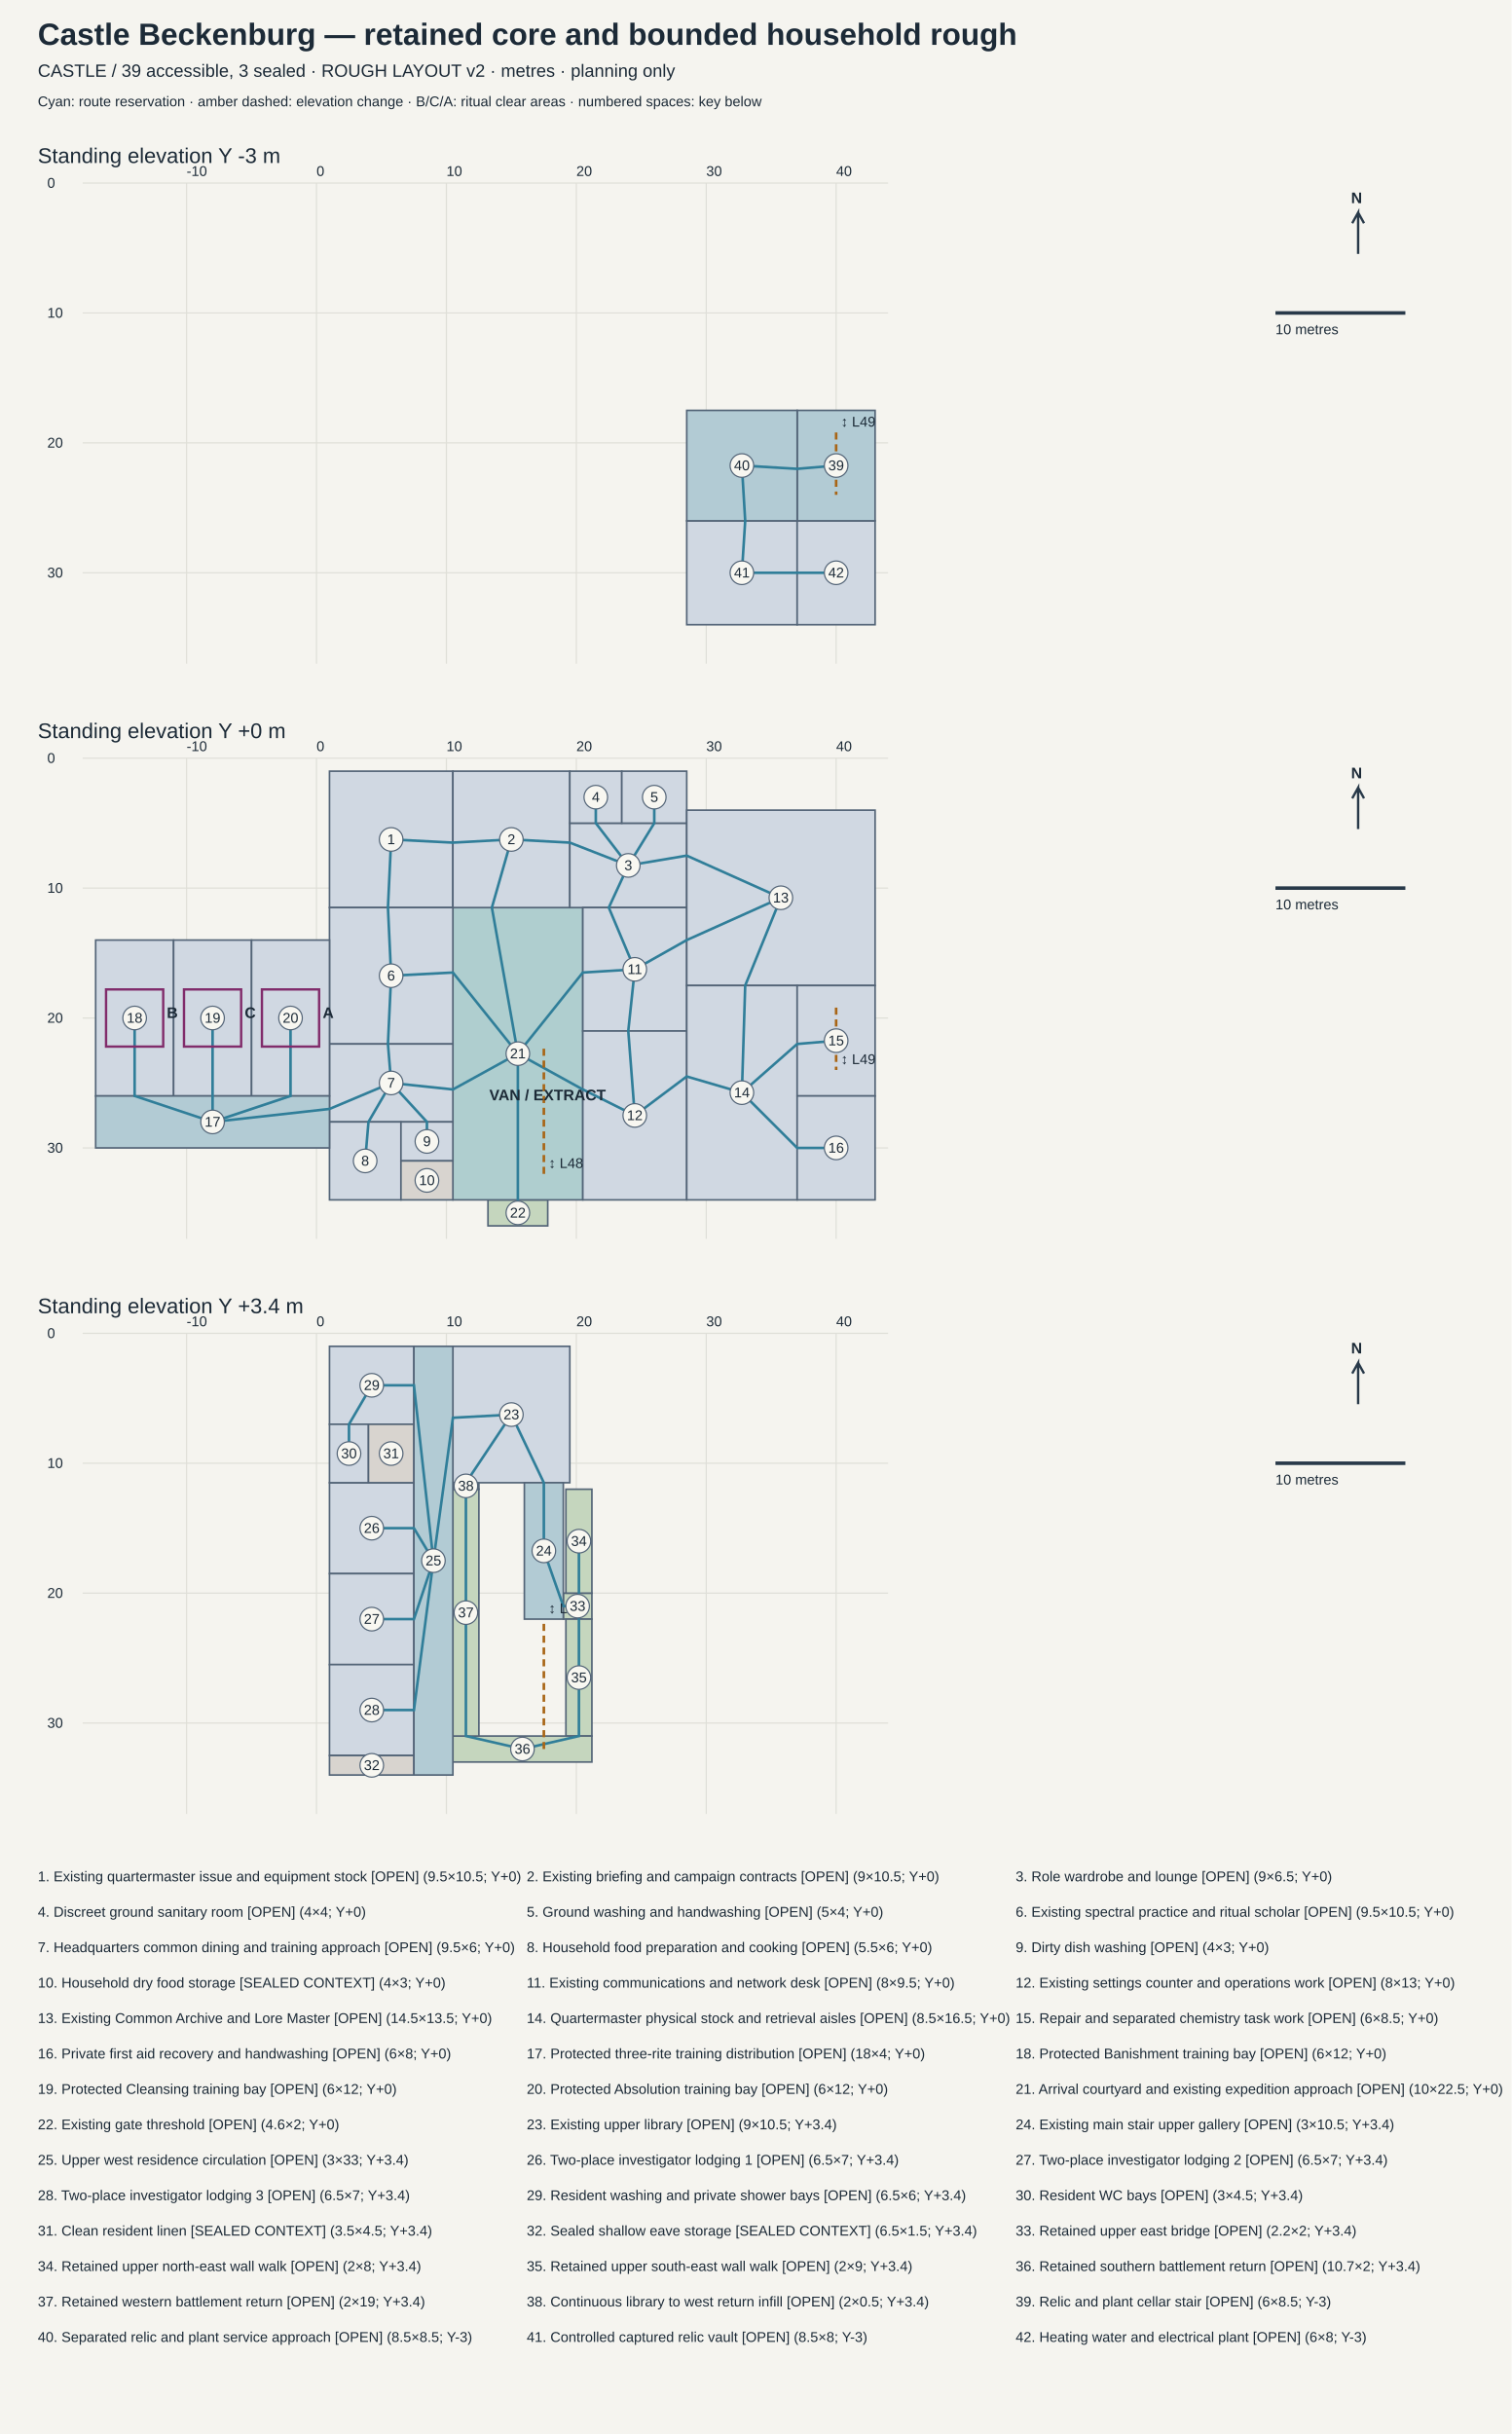
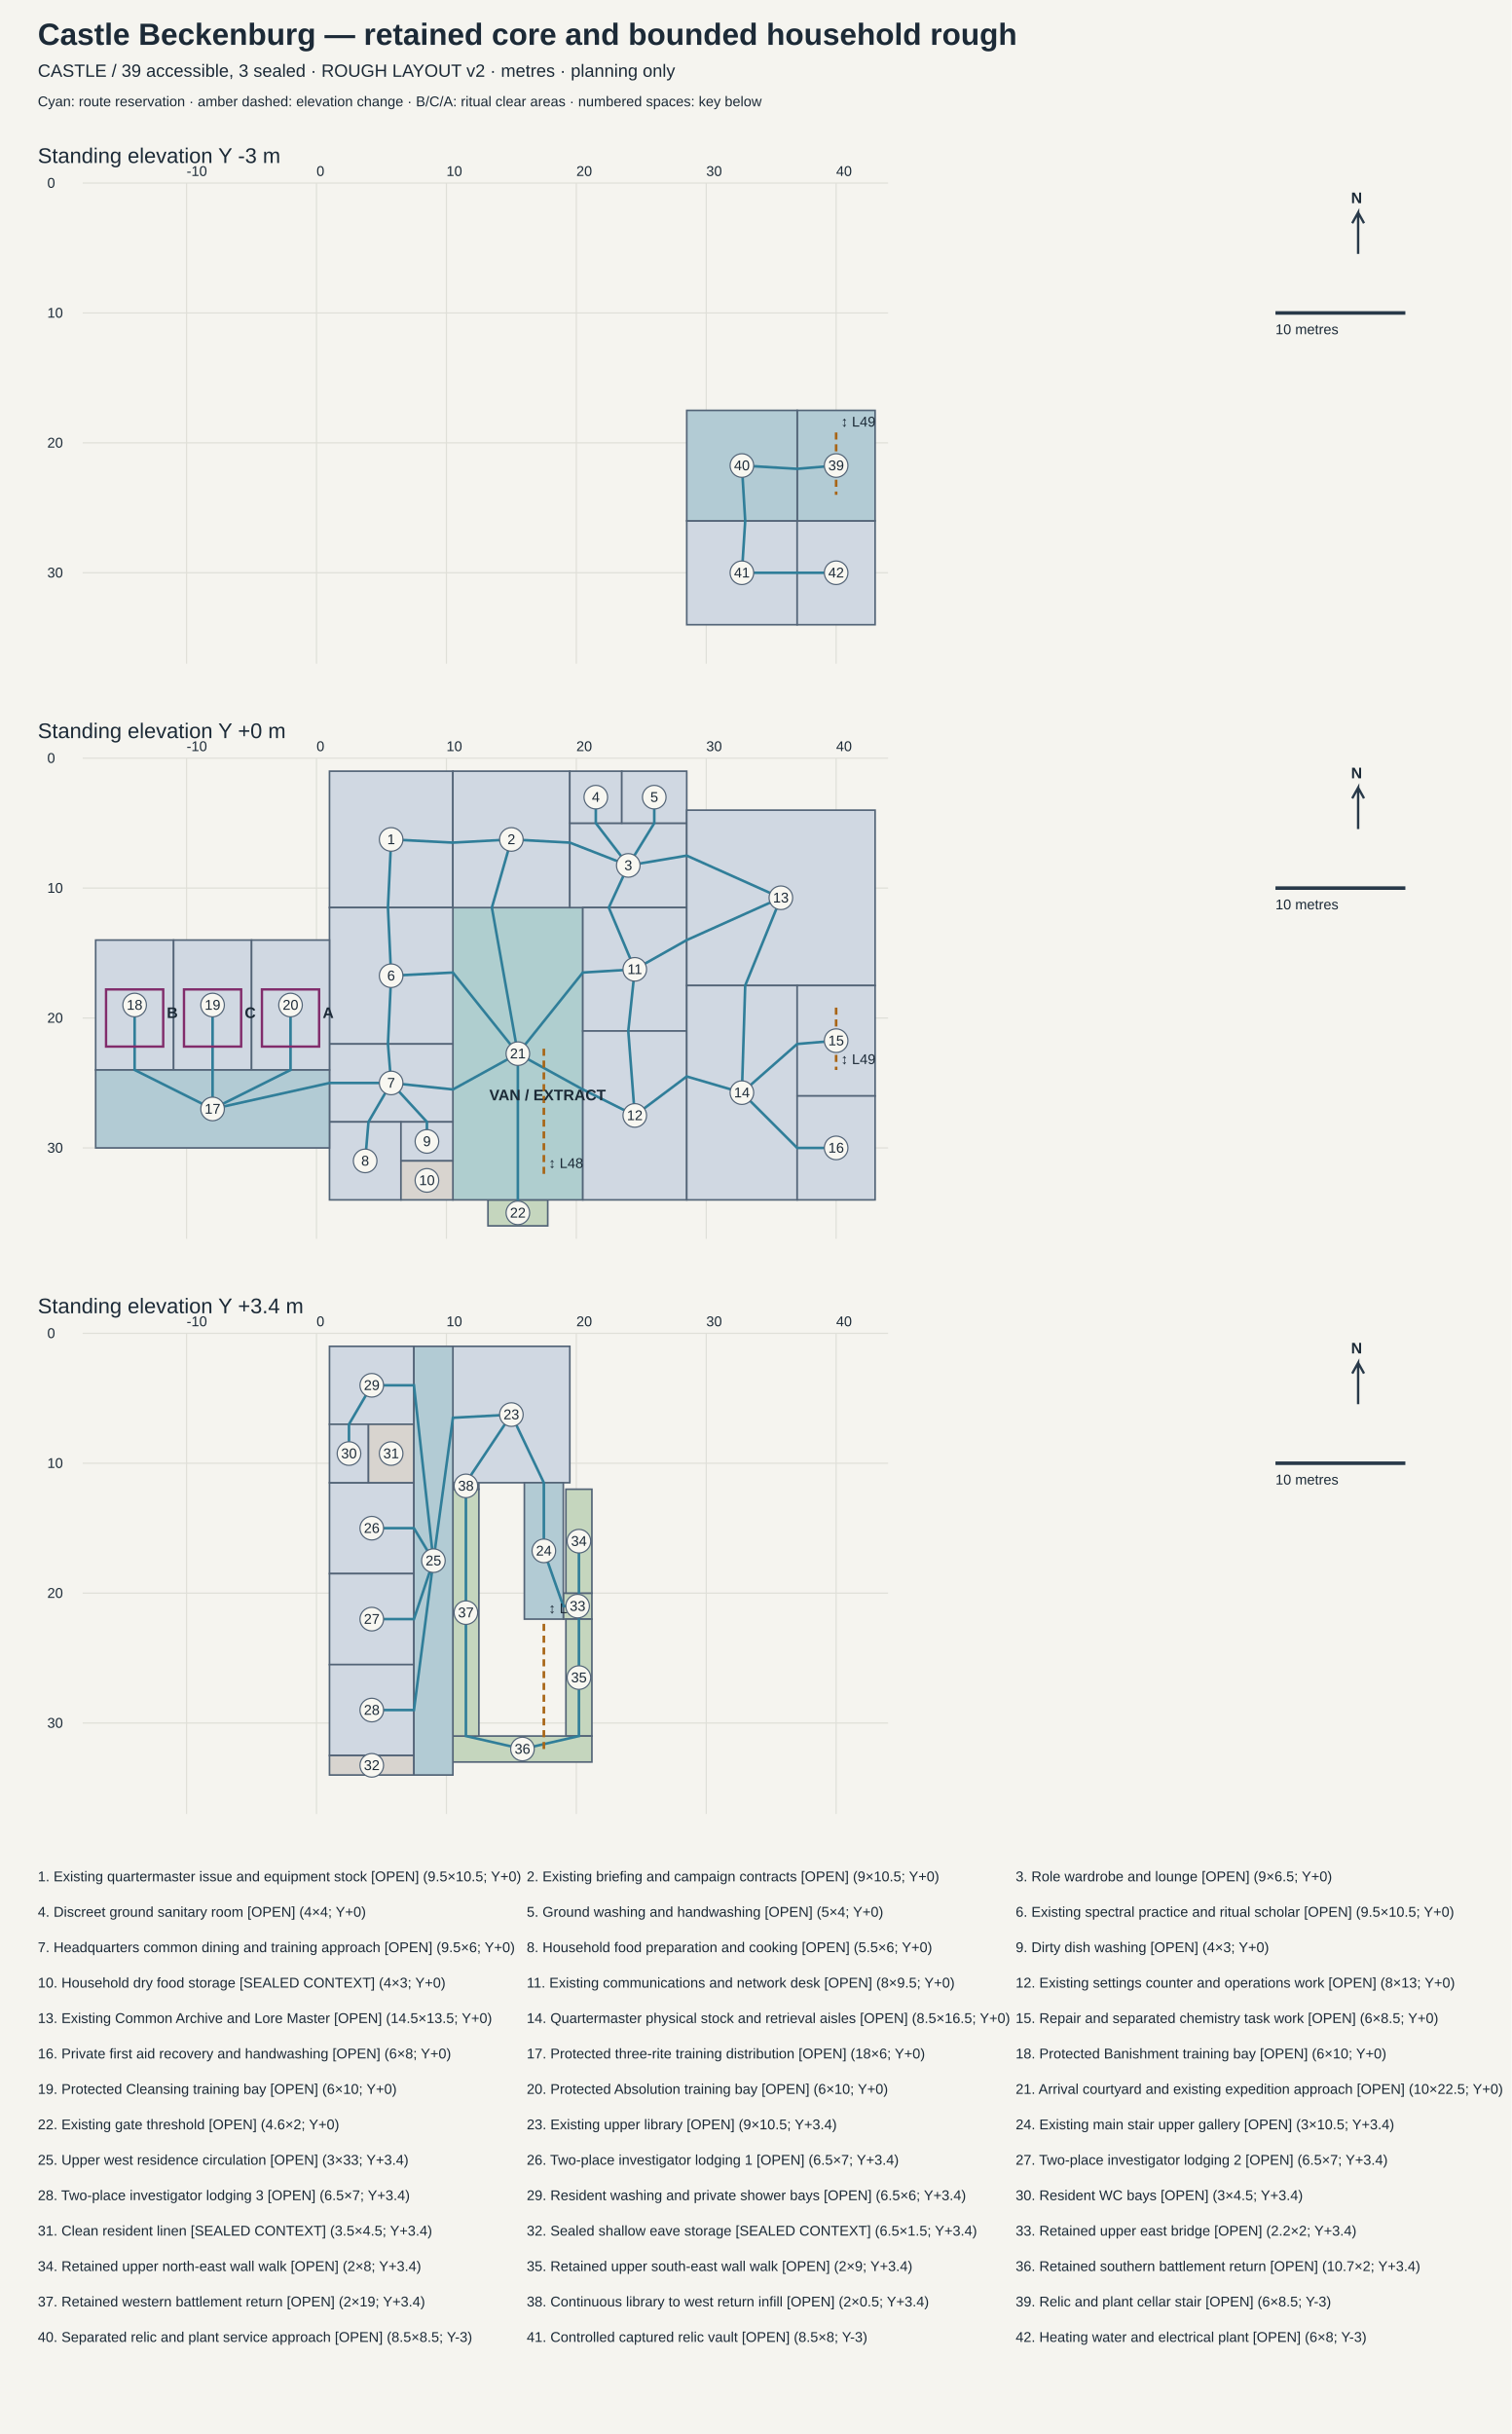
<svg xmlns="http://www.w3.org/2000/svg" width="1280" height="2061" viewBox="0 0 1280 2061">
  <style>text{font-family:Arial,sans-serif;fill:#1c2a37}.small{font-size:12px}.label{font-size:13px;font-weight:bold}.title{font-size:26px;font-weight:bold}</style>
  <rect width="100%" height="100%" fill="#f5f4ef" />
  <text x="32" y="38" class="title">Castle Beckenburg — retained core and bounded household rough</text>
  <text x="32" y="65" font-size="15">CASTLE / 39 accessible, 3 sealed · ROUGH LAYOUT v2 · metres · planning only</text>
  <text x="32" y="90" class="small">Cyan: route reservation · amber dashed: elevation change · B/C/A: ritual clear areas · numbered spaces: key below</text>
  <text x="32" y="138.0" font-size="18">Standing elevation Y -3 m</text>
  <path d="M158.0,155.0 v407.0" stroke="#dfdfd8" />
  <text x="158.0" y="149.0" class="small">-10</text>
  <path d="M268.0,155.0 v407.0" stroke="#dfdfd8" />
  <text x="268.0" y="149.0" class="small">0</text>
  <path d="M378.0,155.0 v407.0" stroke="#dfdfd8" />
  <text x="378.0" y="149.0" class="small">10</text>
  <path d="M488.0,155.0 v407.0" stroke="#dfdfd8" />
  <text x="488.0" y="149.0" class="small">20</text>
  <path d="M598.0,155.0 v407.0" stroke="#dfdfd8" />
  <text x="598.0" y="149.0" class="small">30</text>
  <path d="M708.0,155.0 v407.0" stroke="#dfdfd8" />
  <text x="708.0" y="149.0" class="small">40</text>
  <path d="M70.0,155.0 h682.0" stroke="#dfdfd8" />
  <text x="40.0" y="159.0" class="small">0</text>
  <path d="M70.0,265.0 h682.0" stroke="#dfdfd8" />
  <text x="40.0" y="269.0" class="small">10</text>
  <path d="M70.0,375.0 h682.0" stroke="#dfdfd8" />
  <text x="40.0" y="379.0" class="small">20</text>
  <path d="M70.0,485.0 h682.0" stroke="#dfdfd8" />
  <text x="40.0" y="489.0" class="small">30</text>
  <rect x="581.5" y="441.0" width="93.5" height="88.0" fill="#d0d8e2" stroke="#536477" stroke-width="1.4" />
  <rect x="675.0" y="441.0" width="66.0" height="88.0" fill="#d0d8e2" stroke="#536477" stroke-width="1.4" />
  <rect x="675.0" y="347.5" width="66.0" height="93.5" fill="#b2cbd4" stroke="#536477" stroke-width="1.4" />
  <rect x="581.5" y="347.5" width="93.5" height="93.5" fill="#b2cbd4" stroke="#536477" stroke-width="1.4" />
  <path d="M708.0,394.2 L675.0,397.0 L628.2,394.2" fill="none" stroke="#307e99" stroke-width="2.2" />
  <path d="M628.2,394.2 L631.0,441.0 L628.2,485.0" fill="none" stroke="#307e99" stroke-width="2.2" />
  <path d="M628.2,485.0 L675.0,485.0 L708.0,485.0" fill="none" stroke="#307e99" stroke-width="2.2" />
  <path d="M708.0,366.2 L708.0,419.0" fill="none" stroke="#a86516" stroke-width="2.2" stroke-dasharray="6 4" />
  <text x="712.0" y="361.2" class="small">↕ L49</text>
  <circle cx="708.0" cy="394.2" r="10" fill="#f8f7f1" stroke="#536477" />
  <text x="708.0" y="398.2" text-anchor="middle" class="small">39</text>
  <circle cx="628.2" cy="394.2" r="10" fill="#f8f7f1" stroke="#536477" />
  <text x="628.2" y="398.2" text-anchor="middle" class="small">40</text>
  <circle cx="628.2" cy="485.0" r="10" fill="#f8f7f1" stroke="#536477" />
  <text x="628.2" y="489.0" text-anchor="middle" class="small">41</text>
  <circle cx="708.0" cy="485.0" r="10" fill="#f8f7f1" stroke="#536477" />
  <text x="708.0" y="489.0" text-anchor="middle" class="small">42</text>
  <path d="M1150,215.0 v-35 l-5,9 m5,-9 l5,9" fill="none" stroke="#283949" stroke-width="2" />
  <text x="1144" y="172.0" class="label">N</text>
  <path d="M1080,265.0 h110.0" stroke="#283949" stroke-width="3" />
  <text x="1080" y="283.0" class="small">10 metres</text>
  <text x="32" y="625.0" font-size="18">Standing elevation Y +0 m</text>
  <path d="M158.0,642.0 v407.0" stroke="#dfdfd8" />
  <text x="158.0" y="636.0" class="small">-10</text>
  <path d="M268.0,642.0 v407.0" stroke="#dfdfd8" />
  <text x="268.0" y="636.0" class="small">0</text>
  <path d="M378.0,642.0 v407.0" stroke="#dfdfd8" />
  <text x="378.0" y="636.0" class="small">10</text>
  <path d="M488.0,642.0 v407.0" stroke="#dfdfd8" />
  <text x="488.0" y="636.0" class="small">20</text>
  <path d="M598.0,642.0 v407.0" stroke="#dfdfd8" />
  <text x="598.0" y="636.0" class="small">30</text>
  <path d="M708.0,642.0 v407.0" stroke="#dfdfd8" />
  <text x="708.0" y="636.0" class="small">40</text>
  <path d="M70.0,642.0 h682.0" stroke="#dfdfd8" />
  <text x="40.0" y="646.0" class="small">0</text>
  <path d="M70.0,752.0 h682.0" stroke="#dfdfd8" />
  <text x="40.0" y="756.0" class="small">10</text>
  <path d="M70.0,862.0 h682.0" stroke="#dfdfd8" />
  <text x="40.0" y="866.0" class="small">20</text>
  <path d="M70.0,972.0 h682.0" stroke="#dfdfd8" />
  <text x="40.0" y="976.0" class="small">30</text>
  <rect x="413.2" y="1016.0" width="50.6" height="22.0" fill="#c5d6be" stroke="#536477" stroke-width="1.4" />
  <rect x="383.5" y="768.5" width="110.0" height="247.5" fill="#afcecf" stroke="#536477" stroke-width="1.4" />
  <rect x="279.0" y="653.0" width="104.5" height="115.5" fill="#d0d8e2" stroke="#536477" stroke-width="1.4" />
  <rect x="383.5" y="653.0" width="99.0" height="115.5" fill="#d0d8e2" stroke="#536477" stroke-width="1.4" />
  <rect x="482.5" y="697.0" width="99.0" height="71.5" fill="#d0d8e2" stroke="#536477" stroke-width="1.4" />
  <rect x="482.5" y="653.0" width="44.0" height="44.0" fill="#d0d8e2" stroke="#536477" stroke-width="1.4" />
  <rect x="526.5" y="653.0" width="55.0" height="44.0" fill="#d0d8e2" stroke="#536477" stroke-width="1.4" />
  <rect x="279.0" y="768.5" width="104.5" height="115.5" fill="#d0d8e2" stroke="#536477" stroke-width="1.4" />
  <rect x="279.0" y="884.0" width="104.5" height="66.0" fill="#d0d8e2" stroke="#536477" stroke-width="1.4" />
  <rect x="279.0" y="950.0" width="60.5" height="66.0" fill="#d0d8e2" stroke="#536477" stroke-width="1.4" />
  <rect x="339.5" y="950.0" width="44.0" height="33.0" fill="#d0d8e2" stroke="#536477" stroke-width="1.4" />
  <rect x="339.5" y="983.0" width="44.0" height="33.0" fill="#d8d4cf" stroke="#536477" stroke-width="1.4" />
  <rect x="493.5" y="768.5" width="88.0" height="104.5" fill="#d0d8e2" stroke="#536477" stroke-width="1.4" />
  <rect x="493.5" y="873.0" width="88.0" height="143.0" fill="#d0d8e2" stroke="#536477" stroke-width="1.4" />
  <rect x="581.5" y="686.0" width="159.5" height="148.5" fill="#d0d8e2" stroke="#536477" stroke-width="1.4" />
  <rect x="581.5" y="834.5" width="93.5" height="181.5" fill="#d0d8e2" stroke="#536477" stroke-width="1.4" />
  <rect x="675.0" y="834.5" width="66.0" height="93.5" fill="#d0d8e2" stroke="#536477" stroke-width="1.4" />
  <rect x="675.0" y="928.0" width="66.0" height="88.0" fill="#d0d8e2" stroke="#536477" stroke-width="1.4" />
-   <rect x="81.0" y="796.0" width="66.0" height="132.0" fill="#d0d8e2" stroke="#536477" stroke-width="1.4" />
-   <rect x="147.0" y="796.0" width="66.0" height="132.0" fill="#d0d8e2" stroke="#536477" stroke-width="1.4" />
-   <rect x="213.0" y="796.0" width="66.0" height="132.0" fill="#d0d8e2" stroke="#536477" stroke-width="1.4" />
-   <rect x="81.0" y="928.0" width="198.0" height="44.0" fill="#b2cbd4" stroke="#536477" stroke-width="1.4" />
+   <rect x="81.0" y="796.0" width="66.0" height="110.0" fill="#d0d8e2" stroke="#536477" stroke-width="1.4" />
+   <rect x="147.0" y="796.0" width="66.0" height="110.0" fill="#d0d8e2" stroke="#536477" stroke-width="1.4" />
+   <rect x="213.0" y="796.0" width="66.0" height="110.0" fill="#d0d8e2" stroke="#536477" stroke-width="1.4" />
+   <rect x="81.0" y="906.0" width="198.0" height="66.0" fill="#b2cbd4" stroke="#536477" stroke-width="1.4" />
  <path d="M438.5,1027.0 L438.5,1016.0 L438.5,892.2" fill="none" stroke="#307e99" stroke-width="2.2" />
  <path d="M438.5,892.2 L416.5,768.5 L433.0,710.8" fill="none" stroke="#307e99" stroke-width="2.2" />
  <path d="M438.5,892.2 L383.5,823.5 L331.2,826.2" fill="none" stroke="#307e99" stroke-width="2.2" />
  <path d="M438.5,892.2 L383.5,922.5 L331.2,917.0" fill="none" stroke="#307e99" stroke-width="2.2" />
  <path d="M438.5,892.2 L493.5,823.5 L537.5,820.8" fill="none" stroke="#307e99" stroke-width="2.2" />
  <path d="M438.5,892.2 L493.5,922.5 L537.5,944.5" fill="none" stroke="#307e99" stroke-width="2.2" />
  <path d="M331.2,710.8 L383.5,713.5 L433.0,710.8" fill="none" stroke="#307e99" stroke-width="2.2" />
  <path d="M433.0,710.8 L482.5,713.5 L532.0,732.8" fill="none" stroke="#307e99" stroke-width="2.2" />
  <path d="M331.2,710.8 L328.5,768.5 L331.2,826.2" fill="none" stroke="#307e99" stroke-width="2.2" />
  <path d="M532.0,732.8 L515.5,768.5 L537.5,820.8" fill="none" stroke="#307e99" stroke-width="2.2" />
  <path d="M532.0,732.8 L504.5,697.0 L504.5,675.0" fill="none" stroke="#307e99" stroke-width="2.2" />
  <path d="M532.0,732.8 L554.0,697.0 L554.0,675.0" fill="none" stroke="#307e99" stroke-width="2.2" />
  <path d="M331.2,826.2 L328.5,884.0 L331.2,917.0" fill="none" stroke="#307e99" stroke-width="2.2" />
  <path d="M331.2,917.0 L312.0,950.0 L309.2,983.0" fill="none" stroke="#307e99" stroke-width="2.2" />
  <path d="M331.2,917.0 L361.5,950.0 L361.5,966.5" fill="none" stroke="#307e99" stroke-width="2.2" />
  <path d="M537.5,820.8 L532.0,873.0 L537.5,944.5" fill="none" stroke="#307e99" stroke-width="2.2" />
  <path d="M537.5,820.8 L581.5,796.0 L661.2,760.2" fill="none" stroke="#307e99" stroke-width="2.2" />
  <path d="M532.0,732.8 L581.5,724.5 L661.2,760.2" fill="none" stroke="#307e99" stroke-width="2.2" />
  <path d="M537.5,944.5 L581.5,911.5 L628.2,925.2" fill="none" stroke="#307e99" stroke-width="2.2" />
  <path d="M661.2,760.2 L631.0,834.5 L628.2,925.2" fill="none" stroke="#307e99" stroke-width="2.2" />
  <path d="M628.2,925.2 L675.0,884.0 L708.0,881.2" fill="none" stroke="#307e99" stroke-width="2.2" />
  <path d="M628.2,925.2 L675.0,972.0 L708.0,972.0" fill="none" stroke="#307e99" stroke-width="2.2" />
-   <path d="M331.2,917.0 L279.0,939.0 L180.0,950.0" fill="none" stroke="#307e99" stroke-width="2.2" />
-   <path d="M180.0,950.0 L114.0,928.0 L114.0,862.0" fill="none" stroke="#307e99" stroke-width="2.2" />
-   <path d="M180.0,950.0 L180.0,928.0 L180.0,862.0" fill="none" stroke="#307e99" stroke-width="2.2" />
-   <path d="M180.0,950.0 L246.0,928.0 L246.0,862.0" fill="none" stroke="#307e99" stroke-width="2.2" />
+   <path d="M331.2,917.0 L279.0,917.0 L180.0,939.0" fill="none" stroke="#307e99" stroke-width="2.2" />
+   <path d="M180.0,939.0 L114.0,906.0 L114.0,851.0" fill="none" stroke="#307e99" stroke-width="2.2" />
+   <path d="M180.0,939.0 L180.0,906.0 L180.0,851.0" fill="none" stroke="#307e99" stroke-width="2.2" />
+   <path d="M180.0,939.0 L246.0,906.0 L246.0,851.0" fill="none" stroke="#307e99" stroke-width="2.2" />
  <path d="M460.5,994.0 L460.5,884.0" fill="none" stroke="#a86516" stroke-width="2.2" stroke-dasharray="6 4" />
  <text x="464.5" y="989.0" class="small">↕ L48</text>
  <path d="M708.0,853.2 L708.0,906.0" fill="none" stroke="#a86516" stroke-width="2.2" stroke-dasharray="6 4" />
  <text x="712.0" y="901.0" class="small">↕ L49</text>
  <circle cx="331.2" cy="710.8" r="10" fill="#f8f7f1" stroke="#536477" />
  <text x="331.2" y="714.8" text-anchor="middle" class="small">1</text>
  <circle cx="433.0" cy="710.8" r="10" fill="#f8f7f1" stroke="#536477" />
  <text x="433.0" y="714.8" text-anchor="middle" class="small">2</text>
  <circle cx="532.0" cy="732.8" r="10" fill="#f8f7f1" stroke="#536477" />
  <text x="532.0" y="736.8" text-anchor="middle" class="small">3</text>
  <circle cx="504.5" cy="675.0" r="10" fill="#f8f7f1" stroke="#536477" />
  <text x="504.5" y="679.0" text-anchor="middle" class="small">4</text>
  <circle cx="554.0" cy="675.0" r="10" fill="#f8f7f1" stroke="#536477" />
  <text x="554.0" y="679.0" text-anchor="middle" class="small">5</text>
  <circle cx="331.2" cy="826.2" r="10" fill="#f8f7f1" stroke="#536477" />
  <text x="331.2" y="830.2" text-anchor="middle" class="small">6</text>
  <circle cx="331.2" cy="917.0" r="10" fill="#f8f7f1" stroke="#536477" />
  <text x="331.2" y="921.0" text-anchor="middle" class="small">7</text>
  <circle cx="309.2" cy="983.0" r="10" fill="#f8f7f1" stroke="#536477" />
  <text x="309.2" y="987.0" text-anchor="middle" class="small">8</text>
  <circle cx="361.5" cy="966.5" r="10" fill="#f8f7f1" stroke="#536477" />
  <text x="361.5" y="970.5" text-anchor="middle" class="small">9</text>
  <circle cx="361.5" cy="999.5" r="10" fill="#f8f7f1" stroke="#536477" />
  <text x="361.5" y="1003.5" text-anchor="middle" class="small">10</text>
  <circle cx="537.5" cy="820.8" r="10" fill="#f8f7f1" stroke="#536477" />
  <text x="537.5" y="824.8" text-anchor="middle" class="small">11</text>
  <circle cx="537.5" cy="944.5" r="10" fill="#f8f7f1" stroke="#536477" />
  <text x="537.5" y="948.5" text-anchor="middle" class="small">12</text>
  <circle cx="661.2" cy="760.2" r="10" fill="#f8f7f1" stroke="#536477" />
  <text x="661.2" y="764.2" text-anchor="middle" class="small">13</text>
  <circle cx="628.2" cy="925.2" r="10" fill="#f8f7f1" stroke="#536477" />
  <text x="628.2" y="929.2" text-anchor="middle" class="small">14</text>
  <circle cx="708.0" cy="881.2" r="10" fill="#f8f7f1" stroke="#536477" />
  <text x="708.0" y="885.2" text-anchor="middle" class="small">15</text>
  <circle cx="708.0" cy="972.0" r="10" fill="#f8f7f1" stroke="#536477" />
  <text x="708.0" y="976.0" text-anchor="middle" class="small">16</text>
-   <circle cx="180.0" cy="950.0" r="10" fill="#f8f7f1" stroke="#536477" />
-   <text x="180.0" y="954.0" text-anchor="middle" class="small">17</text>
-   <circle cx="114.0" cy="862.0" r="10" fill="#f8f7f1" stroke="#536477" />
-   <text x="114.0" y="866.0" text-anchor="middle" class="small">18</text>
-   <circle cx="180.0" cy="862.0" r="10" fill="#f8f7f1" stroke="#536477" />
-   <text x="180.0" y="866.0" text-anchor="middle" class="small">19</text>
-   <circle cx="246.0" cy="862.0" r="10" fill="#f8f7f1" stroke="#536477" />
-   <text x="246.0" y="866.0" text-anchor="middle" class="small">20</text>
+   <circle cx="180.0" cy="939.0" r="10" fill="#f8f7f1" stroke="#536477" />
+   <text x="180.0" y="943.0" text-anchor="middle" class="small">17</text>
+   <circle cx="114.0" cy="851.0" r="10" fill="#f8f7f1" stroke="#536477" />
+   <text x="114.0" y="855.0" text-anchor="middle" class="small">18</text>
+   <circle cx="180.0" cy="851.0" r="10" fill="#f8f7f1" stroke="#536477" />
+   <text x="180.0" y="855.0" text-anchor="middle" class="small">19</text>
+   <circle cx="246.0" cy="851.0" r="10" fill="#f8f7f1" stroke="#536477" />
+   <text x="246.0" y="855.0" text-anchor="middle" class="small">20</text>
  <circle cx="438.5" cy="892.2" r="10" fill="#f8f7f1" stroke="#536477" />
  <text x="438.5" y="896.2" text-anchor="middle" class="small">21</text>
  <circle cx="438.5" cy="1027.0" r="10" fill="#f8f7f1" stroke="#536477" />
  <text x="438.5" y="1031.0" text-anchor="middle" class="small">22</text>
  <rect x="89.8" y="837.8" width="48.4" height="48.4" fill="none" stroke="#812c6b" stroke-width="2" />
  <text x="141.2" y="862.0" class="label">B</text>
  <rect x="155.8" y="837.8" width="48.4" height="48.4" fill="none" stroke="#812c6b" stroke-width="2" />
  <text x="207.2" y="862.0" class="label">C</text>
  <rect x="221.8" y="837.8" width="48.4" height="48.4" fill="none" stroke="#812c6b" stroke-width="2" />
  <text x="273.2" y="862.0" class="label">A</text>
  <text x="414.3" y="931.7" class="label">VAN / EXTRACT</text>
  <path d="M1150,702.0 v-35 l-5,9 m5,-9 l5,9" fill="none" stroke="#283949" stroke-width="2" />
  <text x="1144" y="659.0" class="label">N</text>
  <path d="M1080,752.0 h110.0" stroke="#283949" stroke-width="3" />
  <text x="1080" y="770.0" class="small">10 metres</text>
  <text x="32" y="1112.0" font-size="18">Standing elevation Y +3.4 m</text>
  <path d="M158.0,1129.0 v407.0" stroke="#dfdfd8" />
  <text x="158.0" y="1123.0" class="small">-10</text>
  <path d="M268.0,1129.0 v407.0" stroke="#dfdfd8" />
  <text x="268.0" y="1123.0" class="small">0</text>
  <path d="M378.0,1129.0 v407.0" stroke="#dfdfd8" />
  <text x="378.0" y="1123.0" class="small">10</text>
  <path d="M488.0,1129.0 v407.0" stroke="#dfdfd8" />
  <text x="488.0" y="1123.0" class="small">20</text>
  <path d="M598.0,1129.0 v407.0" stroke="#dfdfd8" />
  <text x="598.0" y="1123.0" class="small">30</text>
  <path d="M708.0,1129.0 v407.0" stroke="#dfdfd8" />
  <text x="708.0" y="1123.0" class="small">40</text>
  <path d="M70.0,1129.0 h682.0" stroke="#dfdfd8" />
  <text x="40.0" y="1133.0" class="small">0</text>
  <path d="M70.0,1239.0 h682.0" stroke="#dfdfd8" />
  <text x="40.0" y="1243.0" class="small">10</text>
  <path d="M70.0,1349.0 h682.0" stroke="#dfdfd8" />
  <text x="40.0" y="1353.0" class="small">20</text>
  <path d="M70.0,1459.0 h682.0" stroke="#dfdfd8" />
  <text x="40.0" y="1463.0" class="small">30</text>
  <rect x="477.0" y="1349.0" width="24.2" height="22.0" fill="#c5d6be" stroke="#536477" stroke-width="1.4" />
  <rect x="479.2" y="1261.0" width="22.0" height="88.0" fill="#c5d6be" stroke="#536477" stroke-width="1.4" />
  <rect x="479.2" y="1371.0" width="22.0" height="99.0" fill="#c5d6be" stroke="#536477" stroke-width="1.4" />
  <rect x="383.5" y="1470.0" width="117.7" height="22.0" fill="#c5d6be" stroke="#536477" stroke-width="1.4" />
  <rect x="383.5" y="1261.0" width="22.0" height="209.0" fill="#c5d6be" stroke="#536477" stroke-width="1.4" />
  <rect x="383.5" y="1255.5" width="22.0" height="5.5" fill="#c5d6be" stroke="#536477" stroke-width="1.4" />
  <rect x="383.5" y="1140.0" width="99.0" height="115.5" fill="#d0d8e2" stroke="#536477" stroke-width="1.4" />
  <rect x="279.0" y="1255.5" width="71.5" height="77.0" fill="#d0d8e2" stroke="#536477" stroke-width="1.4" />
  <rect x="279.0" y="1332.5" width="71.5" height="77.0" fill="#d0d8e2" stroke="#536477" stroke-width="1.4" />
  <rect x="279.0" y="1409.5" width="71.5" height="77.0" fill="#d0d8e2" stroke="#536477" stroke-width="1.4" />
  <rect x="279.0" y="1140.0" width="71.5" height="66.0" fill="#d0d8e2" stroke="#536477" stroke-width="1.4" />
  <rect x="279.0" y="1206.0" width="33.0" height="49.5" fill="#d0d8e2" stroke="#536477" stroke-width="1.4" />
  <rect x="312.0" y="1206.0" width="38.5" height="49.5" fill="#d8d4cf" stroke="#536477" stroke-width="1.4" />
  <rect x="279.0" y="1486.5" width="71.5" height="16.5" fill="#d8d4cf" stroke="#536477" stroke-width="1.4" />
  <rect x="444.0" y="1255.5" width="33.0" height="115.5" fill="#b2cbd4" stroke="#536477" stroke-width="1.4" />
  <rect x="350.5" y="1140.0" width="33.0" height="363.0" fill="#b2cbd4" stroke="#536477" stroke-width="1.4" />
  <path d="M433.0,1197.8 L460.5,1255.5 L460.5,1313.2" fill="none" stroke="#307e99" stroke-width="2.2" />
  <path d="M433.0,1197.8 L383.5,1200.5 L367.0,1321.5" fill="none" stroke="#307e99" stroke-width="2.2" />
  <path d="M367.0,1321.5 L350.5,1173.0 L314.8,1173.0" fill="none" stroke="#307e99" stroke-width="2.2" />
  <path d="M314.8,1173.0 L295.5,1206.0 L295.5,1230.8" fill="none" stroke="#307e99" stroke-width="2.2" />
  <path d="M367.0,1321.5 L350.5,1294.0 L314.8,1294.0" fill="none" stroke="#307e99" stroke-width="2.2" />
  <path d="M367.0,1321.5 L350.5,1371.0 L314.8,1371.0" fill="none" stroke="#307e99" stroke-width="2.2" />
  <path d="M367.0,1321.5 L350.5,1448.0 L314.8,1448.0" fill="none" stroke="#307e99" stroke-width="2.2" />
  <path d="M460.5,1313.2 L477.0,1360.0 L489.1,1360.0" fill="none" stroke="#307e99" stroke-width="2.2" />
  <path d="M489.1,1360.0 L490.2,1349.0 L490.2,1305.0" fill="none" stroke="#307e99" stroke-width="2.2" />
  <path d="M489.1,1360.0 L490.2,1371.0 L490.2,1420.5" fill="none" stroke="#307e99" stroke-width="2.2" />
  <path d="M490.2,1420.5 L490.2,1470.0 L442.4,1481.0" fill="none" stroke="#307e99" stroke-width="2.2" />
  <path d="M442.4,1481.0 L394.5,1470.0 L394.5,1365.5" fill="none" stroke="#307e99" stroke-width="2.2" />
  <path d="M394.5,1365.5 L394.5,1261.0 L394.5,1258.2" fill="none" stroke="#307e99" stroke-width="2.2" />
  <path d="M394.5,1258.2 L394.5,1255.5 L433.0,1197.8" fill="none" stroke="#307e99" stroke-width="2.2" />
  <path d="M460.5,1481.0 L460.5,1371.0" fill="none" stroke="#a86516" stroke-width="2.2" stroke-dasharray="6 4" />
  <text x="464.5" y="1366.0" class="small">↕ L48</text>
  <circle cx="433.0" cy="1197.8" r="10" fill="#f8f7f1" stroke="#536477" />
  <text x="433.0" y="1201.8" text-anchor="middle" class="small">23</text>
  <circle cx="460.5" cy="1313.2" r="10" fill="#f8f7f1" stroke="#536477" />
  <text x="460.5" y="1317.2" text-anchor="middle" class="small">24</text>
  <circle cx="367.0" cy="1321.5" r="10" fill="#f8f7f1" stroke="#536477" />
  <text x="367.0" y="1325.5" text-anchor="middle" class="small">25</text>
  <circle cx="314.8" cy="1294.0" r="10" fill="#f8f7f1" stroke="#536477" />
  <text x="314.8" y="1298.0" text-anchor="middle" class="small">26</text>
  <circle cx="314.8" cy="1371.0" r="10" fill="#f8f7f1" stroke="#536477" />
  <text x="314.8" y="1375.0" text-anchor="middle" class="small">27</text>
  <circle cx="314.8" cy="1448.0" r="10" fill="#f8f7f1" stroke="#536477" />
  <text x="314.8" y="1452.0" text-anchor="middle" class="small">28</text>
  <circle cx="314.8" cy="1173.0" r="10" fill="#f8f7f1" stroke="#536477" />
  <text x="314.8" y="1177.0" text-anchor="middle" class="small">29</text>
  <circle cx="295.5" cy="1230.8" r="10" fill="#f8f7f1" stroke="#536477" />
  <text x="295.5" y="1234.8" text-anchor="middle" class="small">30</text>
  <circle cx="331.2" cy="1230.8" r="10" fill="#f8f7f1" stroke="#536477" />
  <text x="331.2" y="1234.8" text-anchor="middle" class="small">31</text>
  <circle cx="314.8" cy="1494.8" r="10" fill="#f8f7f1" stroke="#536477" />
  <text x="314.8" y="1498.8" text-anchor="middle" class="small">32</text>
  <circle cx="489.1" cy="1360.0" r="10" fill="#f8f7f1" stroke="#536477" />
  <text x="489.1" y="1364.0" text-anchor="middle" class="small">33</text>
  <circle cx="490.2" cy="1305.0" r="10" fill="#f8f7f1" stroke="#536477" />
  <text x="490.2" y="1309.0" text-anchor="middle" class="small">34</text>
  <circle cx="490.2" cy="1420.5" r="10" fill="#f8f7f1" stroke="#536477" />
  <text x="490.2" y="1424.5" text-anchor="middle" class="small">35</text>
  <circle cx="442.4" cy="1481.0" r="10" fill="#f8f7f1" stroke="#536477" />
  <text x="442.4" y="1485.0" text-anchor="middle" class="small">36</text>
  <circle cx="394.5" cy="1365.5" r="10" fill="#f8f7f1" stroke="#536477" />
  <text x="394.5" y="1369.5" text-anchor="middle" class="small">37</text>
  <circle cx="394.5" cy="1258.2" r="10" fill="#f8f7f1" stroke="#536477" />
  <text x="394.5" y="1262.2" text-anchor="middle" class="small">38</text>
  <path d="M1150,1189.0 v-35 l-5,9 m5,-9 l5,9" fill="none" stroke="#283949" stroke-width="2" />
  <text x="1144" y="1146.0" class="label">N</text>
  <path d="M1080,1239.0 h110.0" stroke="#283949" stroke-width="3" />
  <text x="1080" y="1257.0" class="small">10 metres</text>
  <text x="32" y="1593.0" class="small">1. Existing quartermaster issue and equipment stock [OPEN] (9.5×10.5; Y+0)</text>
  <text x="446" y="1593.0" class="small">2. Existing briefing and campaign contracts [OPEN] (9×10.5; Y+0)</text>
  <text x="860" y="1593.0" class="small">3. Role wardrobe and lounge [OPEN] (9×6.5; Y+0)</text>
  <text x="32" y="1623.0" class="small">4. Discreet ground sanitary room [OPEN] (4×4; Y+0)</text>
  <text x="446" y="1623.0" class="small">5. Ground washing and handwashing [OPEN] (5×4; Y+0)</text>
  <text x="860" y="1623.0" class="small">6. Existing spectral practice and ritual scholar [OPEN] (9.5×10.5; Y+0)</text>
  <text x="32" y="1653.0" class="small">7. Headquarters common dining and training approach [OPEN] (9.5×6; Y+0)</text>
  <text x="446" y="1653.0" class="small">8. Household food preparation and cooking [OPEN] (5.5×6; Y+0)</text>
  <text x="860" y="1653.0" class="small">9. Dirty dish washing [OPEN] (4×3; Y+0)</text>
  <text x="32" y="1683.0" class="small">10. Household dry food storage [SEALED CONTEXT] (4×3; Y+0)</text>
  <text x="446" y="1683.0" class="small">11. Existing communications and network desk [OPEN] (8×9.5; Y+0)</text>
  <text x="860" y="1683.0" class="small">12. Existing settings counter and operations work [OPEN] (8×13; Y+0)</text>
  <text x="32" y="1713.0" class="small">13. Existing Common Archive and Lore Master [OPEN] (14.5×13.5; Y+0)</text>
  <text x="446" y="1713.0" class="small">14. Quartermaster physical stock and retrieval aisles [OPEN] (8.5×16.5; Y+0)</text>
  <text x="860" y="1713.0" class="small">15. Repair and separated chemistry task work [OPEN] (6×8.5; Y+0)</text>
  <text x="32" y="1743.0" class="small">16. Private first aid recovery and handwashing [OPEN] (6×8; Y+0)</text>
-   <text x="446" y="1743.0" class="small">17. Protected three-rite training distribution [OPEN] (18×4; Y+0)</text>
-   <text x="860" y="1743.0" class="small">18. Protected Banishment training bay [OPEN] (6×12; Y+0)</text>
-   <text x="32" y="1773.0" class="small">19. Protected Cleansing training bay [OPEN] (6×12; Y+0)</text>
-   <text x="446" y="1773.0" class="small">20. Protected Absolution training bay [OPEN] (6×12; Y+0)</text>
+   <text x="446" y="1743.0" class="small">17. Protected three-rite training distribution [OPEN] (18×6; Y+0)</text>
+   <text x="860" y="1743.0" class="small">18. Protected Banishment training bay [OPEN] (6×10; Y+0)</text>
+   <text x="32" y="1773.0" class="small">19. Protected Cleansing training bay [OPEN] (6×10; Y+0)</text>
+   <text x="446" y="1773.0" class="small">20. Protected Absolution training bay [OPEN] (6×10; Y+0)</text>
  <text x="860" y="1773.0" class="small">21. Arrival courtyard and existing expedition approach [OPEN] (10×22.5; Y+0)</text>
  <text x="32" y="1803.0" class="small">22. Existing gate threshold [OPEN] (4.6×2; Y+0)</text>
  <text x="446" y="1803.0" class="small">23. Existing upper library [OPEN] (9×10.5; Y+3.4)</text>
  <text x="860" y="1803.0" class="small">24. Existing main stair upper gallery [OPEN] (3×10.5; Y+3.4)</text>
  <text x="32" y="1833.0" class="small">25. Upper west residence circulation [OPEN] (3×33; Y+3.4)</text>
  <text x="446" y="1833.0" class="small">26. Two-place investigator lodging 1 [OPEN] (6.5×7; Y+3.4)</text>
  <text x="860" y="1833.0" class="small">27. Two-place investigator lodging 2 [OPEN] (6.5×7; Y+3.4)</text>
  <text x="32" y="1863.0" class="small">28. Two-place investigator lodging 3 [OPEN] (6.5×7; Y+3.4)</text>
  <text x="446" y="1863.0" class="small">29. Resident washing and private shower bays [OPEN] (6.5×6; Y+3.4)</text>
  <text x="860" y="1863.0" class="small">30. Resident WC bays [OPEN] (3×4.5; Y+3.4)</text>
  <text x="32" y="1893.0" class="small">31. Clean resident linen [SEALED CONTEXT] (3.5×4.5; Y+3.4)</text>
  <text x="446" y="1893.0" class="small">32. Sealed shallow eave storage [SEALED CONTEXT] (6.5×1.5; Y+3.4)</text>
  <text x="860" y="1893.0" class="small">33. Retained upper east bridge [OPEN] (2.2×2; Y+3.4)</text>
  <text x="32" y="1923.0" class="small">34. Retained upper north-east wall walk [OPEN] (2×8; Y+3.4)</text>
  <text x="446" y="1923.0" class="small">35. Retained upper south-east wall walk [OPEN] (2×9; Y+3.4)</text>
  <text x="860" y="1923.0" class="small">36. Retained southern battlement return [OPEN] (10.7×2; Y+3.4)</text>
  <text x="32" y="1953.0" class="small">37. Retained western battlement return [OPEN] (2×19; Y+3.4)</text>
  <text x="446" y="1953.0" class="small">38. Continuous library to west return infill [OPEN] (2×0.5; Y+3.4)</text>
  <text x="860" y="1953.0" class="small">39. Relic and plant cellar stair [OPEN] (6×8.5; Y-3)</text>
  <text x="32" y="1983.0" class="small">40. Separated relic and plant service approach [OPEN] (8.5×8.5; Y-3)</text>
  <text x="446" y="1983.0" class="small">41. Controlled captured relic vault [OPEN] (8.5×8; Y-3)</text>
  <text x="860" y="1983.0" class="small">42. Heating water and electrical plant [OPEN] (6×8; Y-3)</text>
</svg>
